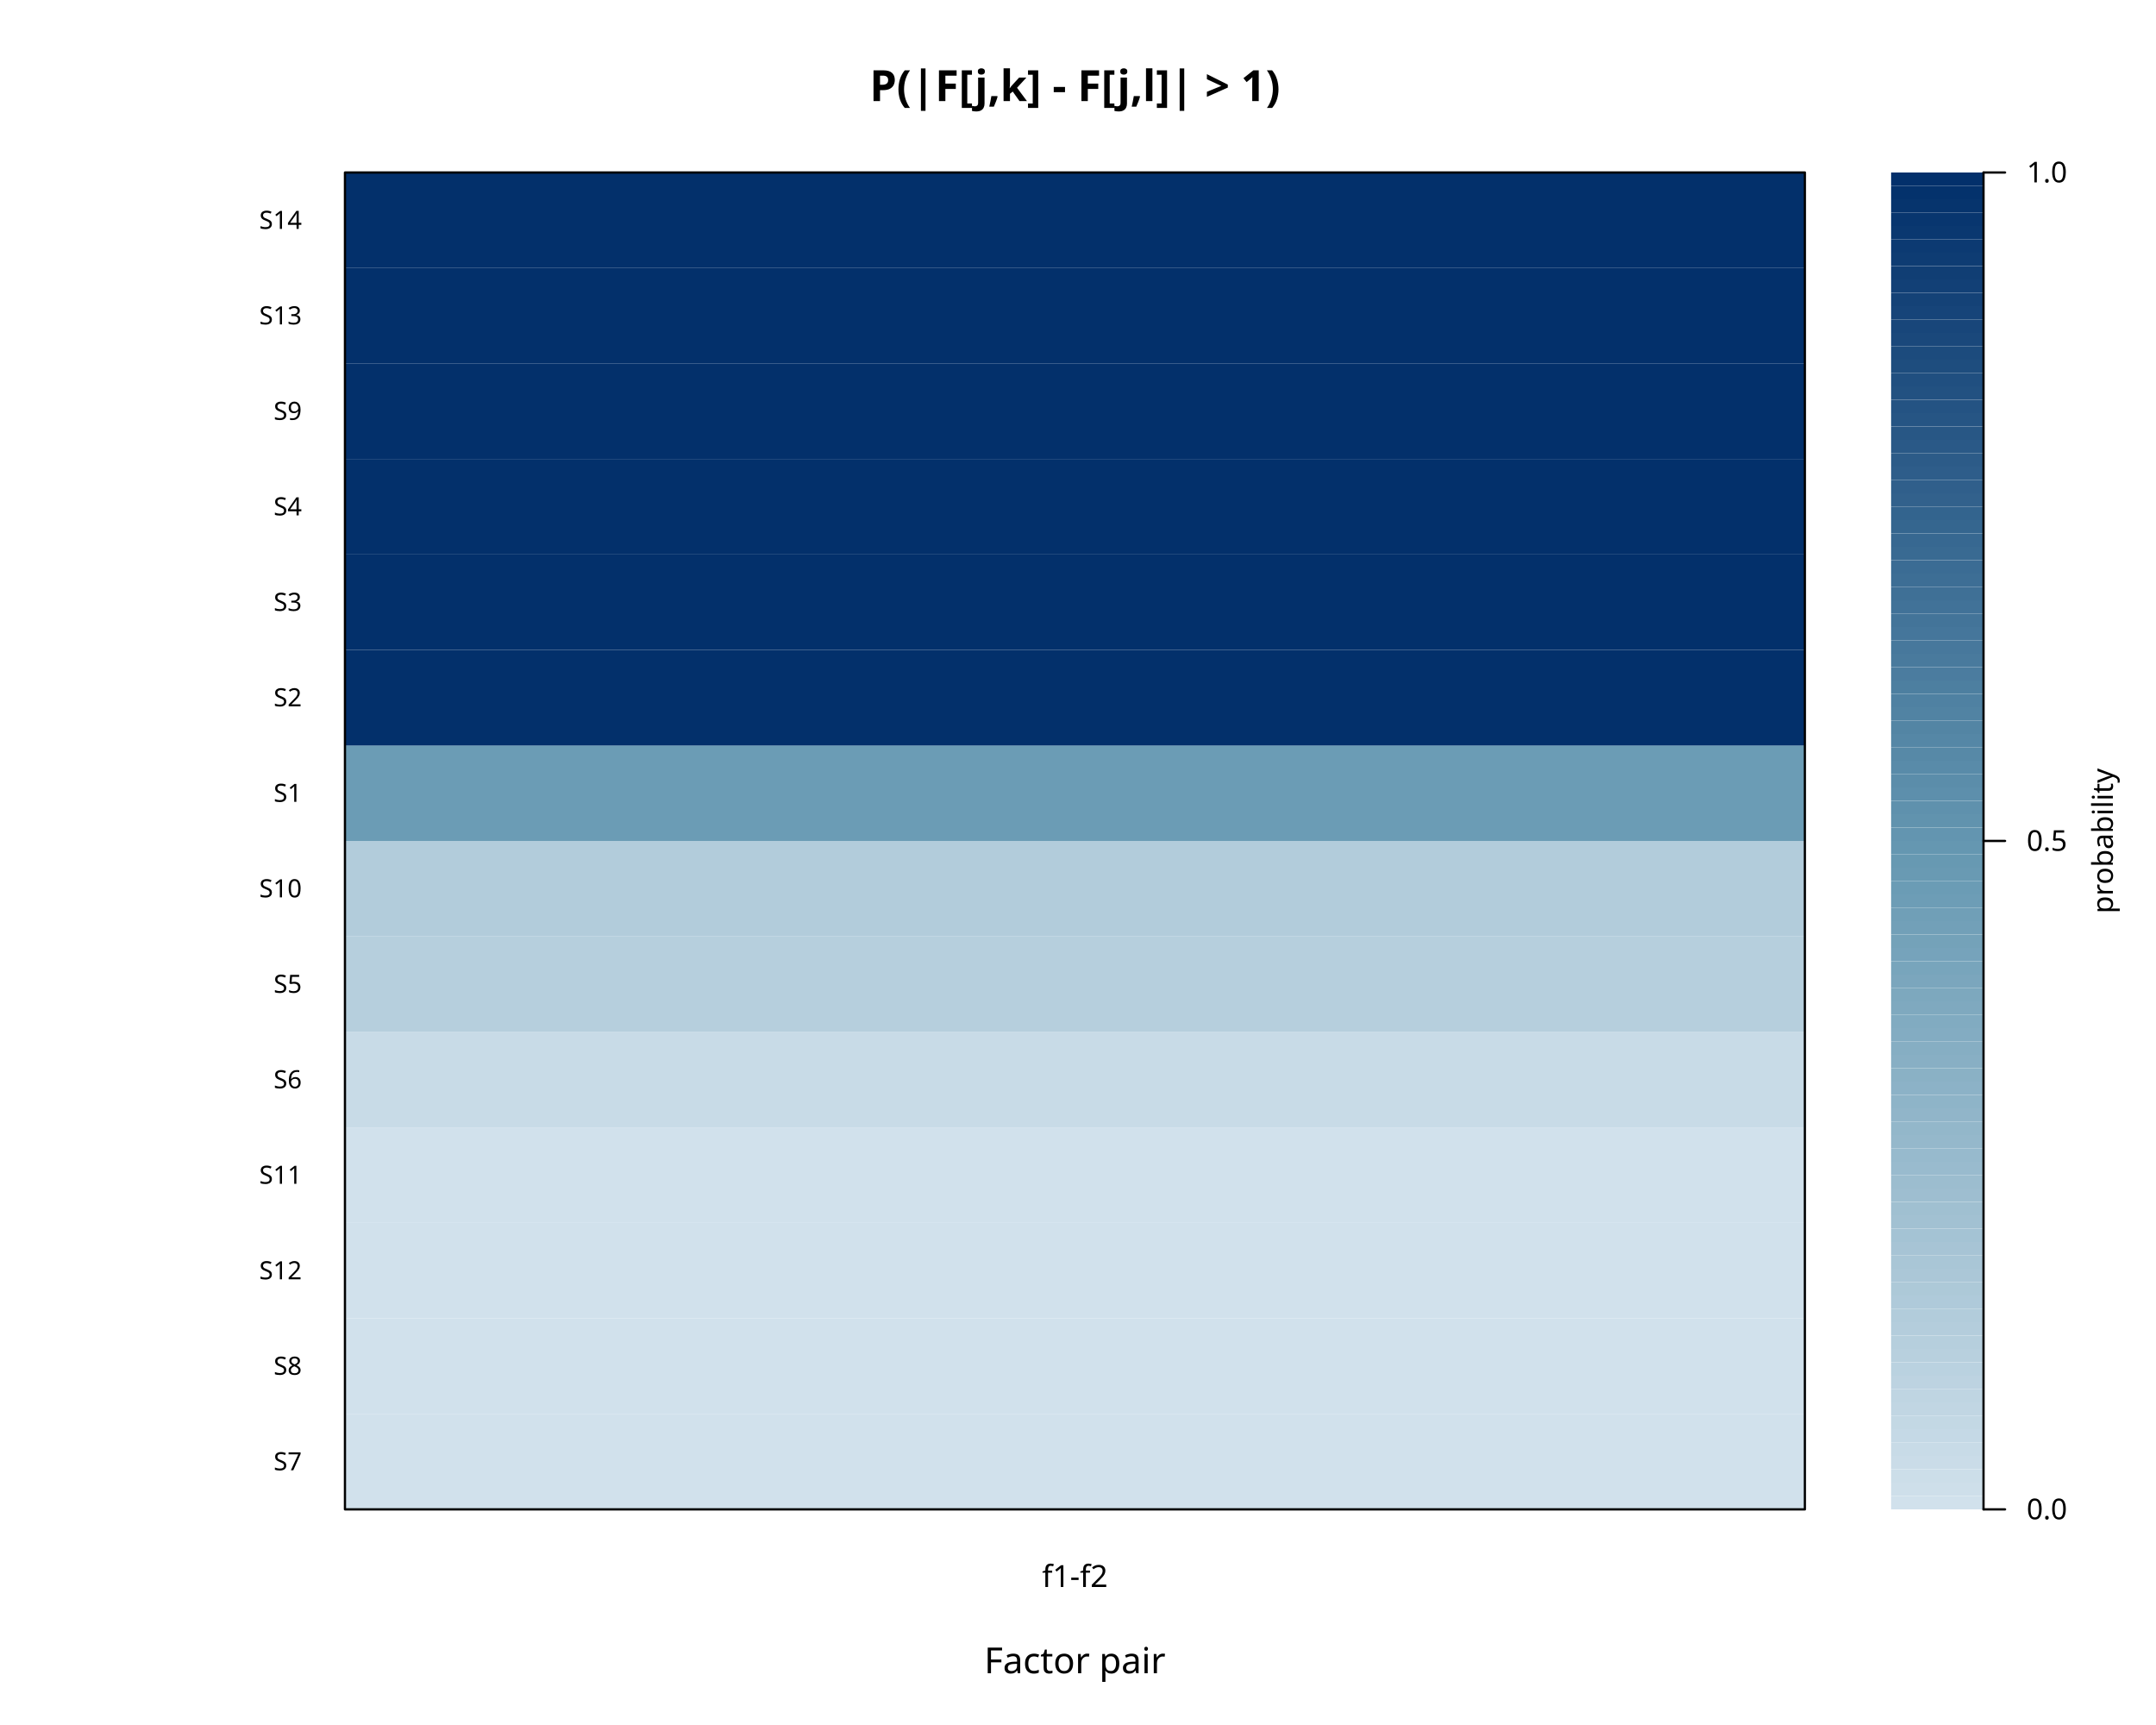
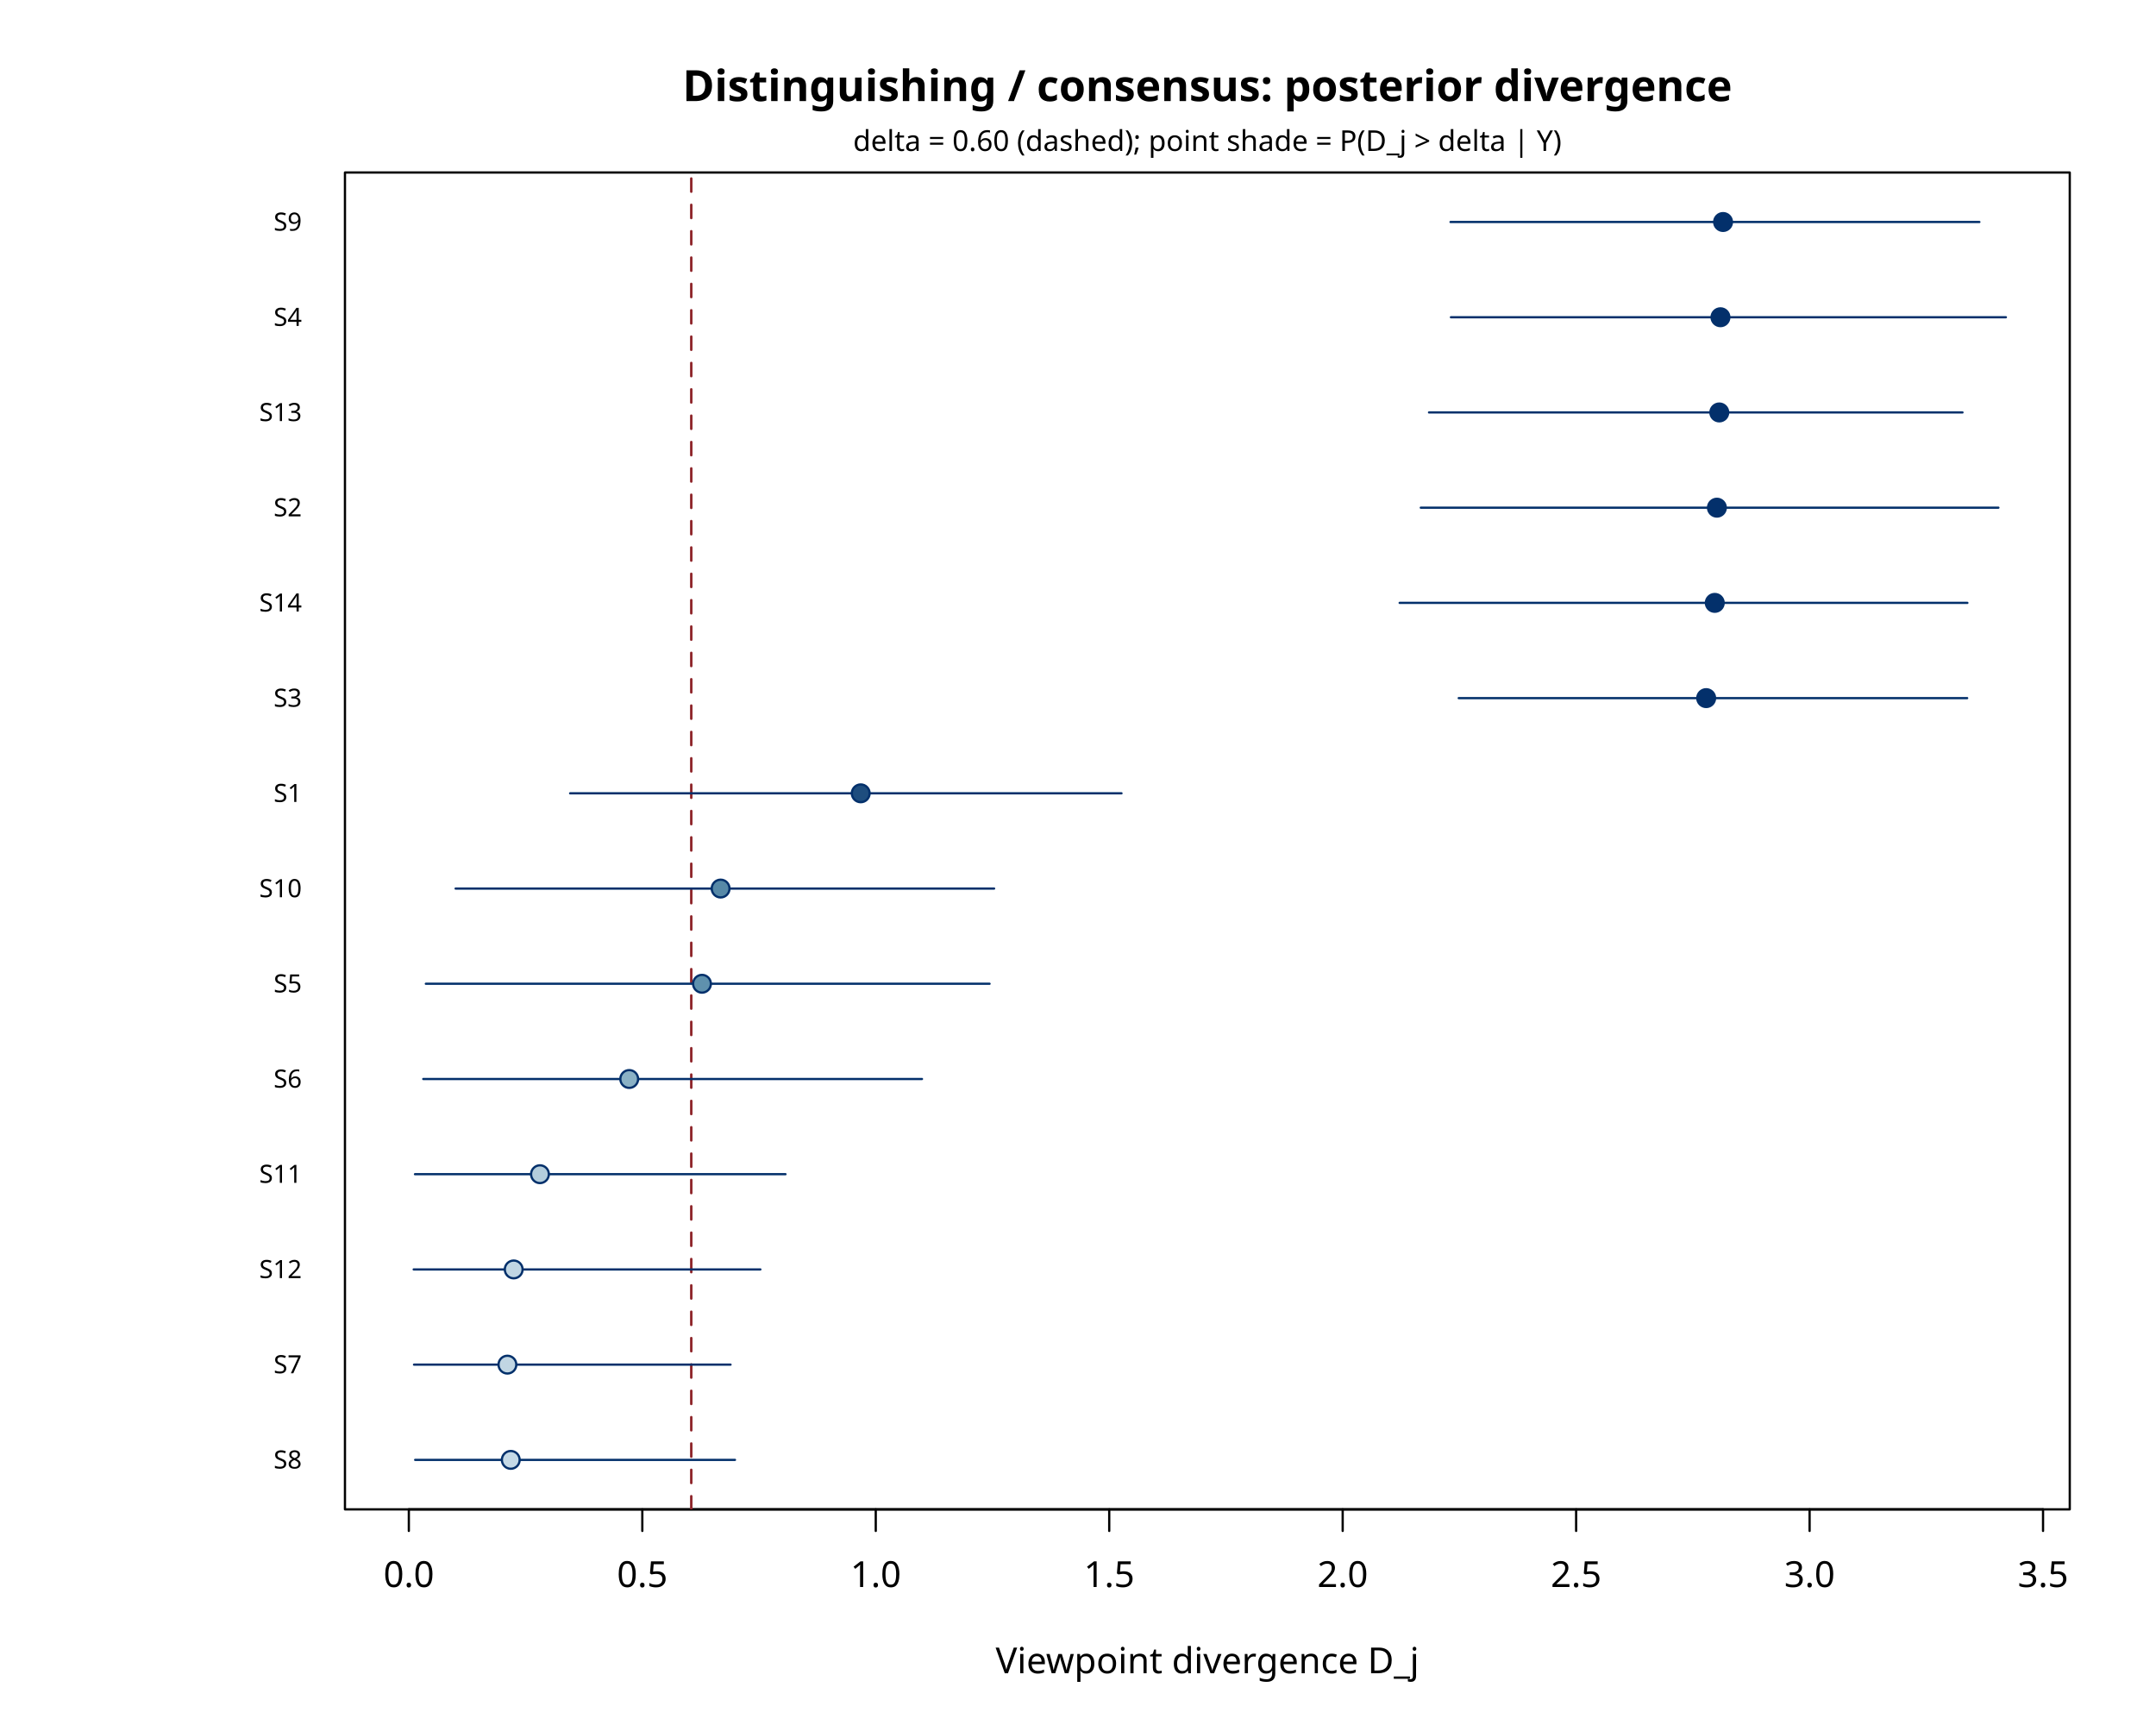
<svg xmlns="http://www.w3.org/2000/svg" class="svglite" data-engine-version="2.0" width="720.00pt" height="576.00pt" viewBox="0 0 720.00 576.00">
  <defs>
    <style type="text/css">
    .svglite line, .svglite polyline, .svglite polygon, .svglite path, .svglite rect, .svglite circle {
      fill: none;
      stroke: #000000;
      stroke-linecap: round;
      stroke-linejoin: round;
      stroke-miterlimit: 10.00;
    }
  </style>
  </defs>
  <rect width="100%" height="100%" style="stroke: none; fill: #FFFFFF;" />
  <defs>
    <clipPath id="cpMC4wMHw3MjAuMDB8MC4wMHw1NzYuMDA=">
      <rect x="0.00" y="0.00" width="720.00" height="576.00" />
    </clipPath>
  </defs>
  <g clip-path="url(#cpMC4wMHw3MjAuMDB8MC4wMHw1NzYuMDA=)">
- </g>
+     <line x1="136.53" y1="504.00" x2="682.28" y2="504.00" style="stroke-width: 0.75;" />
+     <line x1="136.53" y1="504.00" x2="136.53" y2="511.20" style="stroke-width: 0.75;" />
+     <line x1="214.50" y1="504.00" x2="214.50" y2="511.20" style="stroke-width: 0.75;" />
+     <line x1="292.46" y1="504.00" x2="292.46" y2="511.20" style="stroke-width: 0.75;" />
+     <line x1="370.43" y1="504.00" x2="370.43" y2="511.20" style="stroke-width: 0.75;" />
+     <line x1="448.39" y1="504.00" x2="448.39" y2="511.20" style="stroke-width: 0.75;" />
+     <line x1="526.35" y1="504.00" x2="526.35" y2="511.20" style="stroke-width: 0.75;" />
+     <line x1="604.32" y1="504.00" x2="604.32" y2="511.20" style="stroke-width: 0.75;" />
+     <line x1="682.28" y1="504.00" x2="682.28" y2="511.20" style="stroke-width: 0.75;" />
+     <text x="136.53" y="529.92" text-anchor="middle" style="font-size: 12.00px; font-family: sans;" textLength="16.68px" lengthAdjust="spacingAndGlyphs">0.0</text>
+     <text x="214.50" y="529.92" text-anchor="middle" style="font-size: 12.00px; font-family: sans;" textLength="16.68px" lengthAdjust="spacingAndGlyphs">0.5</text>
+     <text x="292.46" y="529.92" text-anchor="middle" style="font-size: 12.00px; font-family: sans;" textLength="16.68px" lengthAdjust="spacingAndGlyphs">1.0</text>
+     <text x="370.43" y="529.92" text-anchor="middle" style="font-size: 12.00px; font-family: sans;" textLength="16.68px" lengthAdjust="spacingAndGlyphs">1.5</text>
+     <text x="448.39" y="529.92" text-anchor="middle" style="font-size: 12.00px; font-family: sans;" textLength="16.68px" lengthAdjust="spacingAndGlyphs">2.0</text>
+     <text x="526.35" y="529.92" text-anchor="middle" style="font-size: 12.00px; font-family: sans;" textLength="16.68px" lengthAdjust="spacingAndGlyphs">2.5</text>
+     <text x="604.32" y="529.92" text-anchor="middle" style="font-size: 12.00px; font-family: sans;" textLength="16.68px" lengthAdjust="spacingAndGlyphs">3.0</text>
+     <text x="682.28" y="529.92" text-anchor="middle" style="font-size: 12.00px; font-family: sans;" textLength="16.68px" lengthAdjust="spacingAndGlyphs">3.5</text>
+     <polygon points="115.20,504.00 691.20,504.00 691.20,57.60 115.20,57.60 " style="stroke-width: 0.75; fill: none;" />
+     <text x="403.20" y="33.76" text-anchor="middle" style="font-size: 14.40px; font-weight: bold; font-family: sans;" textLength="309.02px" lengthAdjust="spacingAndGlyphs">Distinguishing / consensus: posterior divergence</text>
+     <text x="403.20" y="558.72" text-anchor="middle" style="font-size: 12.00px; font-family: sans;" textLength="135.42px" lengthAdjust="spacingAndGlyphs">Viewpoint divergence D_j</text>
+   </g>
  <defs>
-     <clipPath id="cpMC4wMHw2MTcuMTR8MC4wMHw1NzYuMDA=">
-       <rect x="0.00" y="0.00" width="617.14" height="576.00" />
+     <clipPath id="cpMTE1LjIwfDY5MS4yMHw1Ny42MHw1MDQuMDA=">
+       <rect x="115.20" y="57.60" width="576.00" height="446.40" />
    </clipPath>
  </defs>
-   <g clip-path="url(#cpMC4wMHw2MTcuMTR8MC4wMHw1NzYuMDA=)">
-     <text x="358.97" y="33.76" text-anchor="middle" style="font-size: 14.40px; font-weight: bold; font-family: sans;" textLength="122.29px" lengthAdjust="spacingAndGlyphs">P(|F[j,k] - F[j,l]| &gt; 1)</text>
-     <text x="358.97" y="558.72" text-anchor="middle" style="font-size: 12.00px; font-family: sans;" textLength="57.36px" lengthAdjust="spacingAndGlyphs">Factor pair</text>
-   </g>
-   <defs>
-     <clipPath id="cpMTE1LjIwfDYwMi43NHw1Ny42MHw1MDQuMDA=">
-       <rect x="115.20" y="57.60" width="487.54" height="446.40" />
-     </clipPath>
-   </defs>
-   <g clip-path="url(#cpMTE1LjIwfDYwMi43NHw1Ny42MHw1MDQuMDA=)">
-     <rect x="115.20" y="472.11" width="487.54" height="31.89" style="stroke-width: 0.75; stroke: none; fill: #D1E1EC;" />
-     <rect x="115.20" y="440.23" width="487.54" height="31.89" style="stroke-width: 0.75; stroke: none; fill: #D1E1EC;" />
-     <rect x="115.20" y="408.34" width="487.54" height="31.89" style="stroke-width: 0.75; stroke: none; fill: #D1E1EC;" />
-     <rect x="115.20" y="376.46" width="487.54" height="31.89" style="stroke-width: 0.75; stroke: none; fill: #D1E1EC;" />
-     <rect x="115.20" y="344.57" width="487.54" height="31.89" style="stroke-width: 0.75; stroke: none; fill: #C8DBE7;" />
-     <rect x="115.20" y="312.69" width="487.54" height="31.89" style="stroke-width: 0.75; stroke: none; fill: #B6CFDD;" />
-     <rect x="115.20" y="280.80" width="487.54" height="31.89" style="stroke-width: 0.75; stroke: none; fill: #B2CCDB;" />
-     <rect x="115.20" y="248.91" width="487.54" height="31.89" style="stroke-width: 0.75; stroke: none; fill: #6B9CB5;" />
-     <rect x="115.20" y="217.03" width="487.54" height="31.89" style="stroke-width: 0.75; stroke: none; fill: #03306B;" />
-     <rect x="115.20" y="185.14" width="487.54" height="31.89" style="stroke-width: 0.75; stroke: none; fill: #03306B;" />
-     <rect x="115.20" y="153.26" width="487.54" height="31.89" style="stroke-width: 0.75; stroke: none; fill: #03306B;" />
-     <rect x="115.20" y="121.37" width="487.54" height="31.89" style="stroke-width: 0.75; stroke: none; fill: #03306B;" />
-     <rect x="115.20" y="89.49" width="487.54" height="31.89" style="stroke-width: 0.75; stroke: none; fill: #03306B;" />
-     <rect x="115.20" y="57.60" width="487.54" height="31.89" style="stroke-width: 0.75; stroke: none; fill: #03306B;" />
+   <g clip-path="url(#cpMTE1LjIwfDY5MS4yMHw1Ny42MHw1MDQuMDA=)">
+     <line x1="230.85" y1="504.00" x2="230.85" y2="57.60" style="stroke-width: 0.83; stroke: #8F272C; stroke-dasharray: 4.40,4.40;" />
+     <line x1="138.64" y1="487.47" x2="245.45" y2="487.47" style="stroke-width: 0.75; stroke: #03306B;" />
+     <line x1="138.26" y1="455.67" x2="243.97" y2="455.67" style="stroke-width: 0.75; stroke: #03306B;" />
+     <line x1="138.15" y1="423.88" x2="253.93" y2="423.88" style="stroke-width: 0.75; stroke: #03306B;" />
+     <line x1="138.58" y1="392.08" x2="262.32" y2="392.08" style="stroke-width: 0.75; stroke: #03306B;" />
+     <line x1="141.35" y1="360.29" x2="307.90" y2="360.29" style="stroke-width: 0.75; stroke: #03306B;" />
+     <line x1="142.21" y1="328.49" x2="330.47" y2="328.49" style="stroke-width: 0.75; stroke: #03306B;" />
+     <line x1="152.15" y1="296.70" x2="331.99" y2="296.70" style="stroke-width: 0.75; stroke: #03306B;" />
+     <line x1="190.39" y1="264.90" x2="374.53" y2="264.90" style="stroke-width: 0.75; stroke: #03306B;" />
+     <line x1="487.14" y1="233.11" x2="656.94" y2="233.11" style="stroke-width: 0.75; stroke: #03306B;" />
+     <line x1="467.41" y1="201.31" x2="657.01" y2="201.31" style="stroke-width: 0.75; stroke: #03306B;" />
+     <line x1="474.47" y1="169.52" x2="667.37" y2="169.52" style="stroke-width: 0.75; stroke: #03306B;" />
+     <line x1="477.22" y1="137.72" x2="655.38" y2="137.72" style="stroke-width: 0.75; stroke: #03306B;" />
+     <line x1="484.54" y1="105.93" x2="669.87" y2="105.93" style="stroke-width: 0.75; stroke: #03306B;" />
+     <line x1="484.40" y1="74.13" x2="661.02" y2="74.13" style="stroke-width: 0.75; stroke: #03306B;" />
+     <circle cx="170.57" cy="487.47" r="2.97" style="stroke-width: 0.75; stroke: #03306B; fill: #C5D9E6;" />
+     <circle cx="169.45" cy="455.67" r="2.97" style="stroke-width: 0.75; stroke: #03306B; fill: #C1D6E3;" />
+     <circle cx="171.55" cy="423.88" r="2.97" style="stroke-width: 0.75; stroke: #03306B; fill: #C1D6E3;" />
+     <circle cx="180.32" cy="392.08" r="2.97" style="stroke-width: 0.75; stroke: #03306B; fill: #B4CDDC;" />
+     <circle cx="210.13" cy="360.29" r="2.97" style="stroke-width: 0.75; stroke: #03306B; fill: #8AB1C5;" />
+     <circle cx="234.43" cy="328.49" r="2.97" style="stroke-width: 0.75; stroke: #03306B; fill: #5F91AD;" />
+     <circle cx="240.65" cy="296.70" r="2.97" style="stroke-width: 0.75; stroke: #03306B; fill: #5789A7;" />
+     <circle cx="287.44" cy="264.90" r="2.97" style="stroke-width: 0.75; stroke: #03306B; fill: #1E4D7E;" />
+     <circle cx="569.78" cy="233.11" r="2.97" style="stroke-width: 0.75; stroke: #03306B; fill: #03306B;" />
+     <circle cx="572.65" cy="201.31" r="2.97" style="stroke-width: 0.75; stroke: #03306B; fill: #03306B;" />
+     <circle cx="573.36" cy="169.52" r="2.97" style="stroke-width: 0.75; stroke: #03306B; fill: #03306B;" />
+     <circle cx="574.16" cy="137.72" r="2.97" style="stroke-width: 0.75; stroke: #03306B; fill: #03306B;" />
+     <circle cx="574.55" cy="105.93" r="2.97" style="stroke-width: 0.75; stroke: #03306B; fill: #03306B;" />
+     <circle cx="575.42" cy="74.13" r="2.97" style="stroke-width: 0.75; stroke: #03306B; fill: #03306B;" />
  </g>
  <g clip-path="url(#cpMC4wMHw3MjAuMDB8MC4wMHw1NzYuMDA=)">
-     <text x="358.97" y="529.92" text-anchor="middle" style="font-size: 10.20px; font-family: sans;" textLength="20.41px" lengthAdjust="spacingAndGlyphs">f1-f2</text>
-     <text x="100.80" y="490.95" text-anchor="end" style="font-size: 8.40px; font-family: sans;" textLength="10.28px" lengthAdjust="spacingAndGlyphs">S7</text>
-     <text x="100.80" y="459.06" text-anchor="end" style="font-size: 8.40px; font-family: sans;" textLength="10.28px" lengthAdjust="spacingAndGlyphs">S8</text>
-     <text x="100.80" y="427.18" text-anchor="end" style="font-size: 8.40px; font-family: sans;" textLength="14.95px" lengthAdjust="spacingAndGlyphs">S12</text>
-     <text x="100.80" y="395.29" text-anchor="end" style="font-size: 8.40px; font-family: sans;" textLength="14.95px" lengthAdjust="spacingAndGlyphs">S11</text>
-     <text x="100.80" y="363.40" text-anchor="end" style="font-size: 8.40px; font-family: sans;" textLength="10.28px" lengthAdjust="spacingAndGlyphs">S6</text>
-     <text x="100.80" y="331.52" text-anchor="end" style="font-size: 8.40px; font-family: sans;" textLength="10.28px" lengthAdjust="spacingAndGlyphs">S5</text>
-     <text x="100.80" y="299.63" text-anchor="end" style="font-size: 8.40px; font-family: sans;" textLength="14.95px" lengthAdjust="spacingAndGlyphs">S10</text>
-     <text x="100.80" y="267.75" text-anchor="end" style="font-size: 8.40px; font-family: sans;" textLength="10.28px" lengthAdjust="spacingAndGlyphs">S1</text>
-     <text x="100.80" y="235.86" text-anchor="end" style="font-size: 8.40px; font-family: sans;" textLength="10.28px" lengthAdjust="spacingAndGlyphs">S2</text>
-     <text x="100.80" y="203.98" text-anchor="end" style="font-size: 8.40px; font-family: sans;" textLength="10.28px" lengthAdjust="spacingAndGlyphs">S3</text>
-     <text x="100.80" y="172.09" text-anchor="end" style="font-size: 8.40px; font-family: sans;" textLength="10.28px" lengthAdjust="spacingAndGlyphs">S4</text>
-     <text x="100.80" y="140.20" text-anchor="end" style="font-size: 8.40px; font-family: sans;" textLength="10.28px" lengthAdjust="spacingAndGlyphs">S9</text>
-     <text x="100.80" y="108.32" text-anchor="end" style="font-size: 8.40px; font-family: sans;" textLength="14.95px" lengthAdjust="spacingAndGlyphs">S13</text>
-     <text x="100.80" y="76.43" text-anchor="end" style="font-size: 8.40px; font-family: sans;" textLength="14.95px" lengthAdjust="spacingAndGlyphs">S14</text>
-     <polygon points="115.20,504.00 602.74,504.00 602.74,57.60 115.20,57.60 " style="stroke-width: 0.75; fill: none;" />
+     <text x="100.80" y="490.36" text-anchor="end" style="font-size: 8.40px; font-family: sans;" textLength="10.28px" lengthAdjust="spacingAndGlyphs">S8</text>
+     <text x="100.80" y="458.56" text-anchor="end" style="font-size: 8.40px; font-family: sans;" textLength="10.28px" lengthAdjust="spacingAndGlyphs">S7</text>
+     <text x="100.80" y="426.77" text-anchor="end" style="font-size: 8.40px; font-family: sans;" textLength="14.95px" lengthAdjust="spacingAndGlyphs">S12</text>
+     <text x="100.80" y="394.97" text-anchor="end" style="font-size: 8.40px; font-family: sans;" textLength="14.95px" lengthAdjust="spacingAndGlyphs">S11</text>
+     <text x="100.80" y="363.18" text-anchor="end" style="font-size: 8.40px; font-family: sans;" textLength="10.28px" lengthAdjust="spacingAndGlyphs">S6</text>
+     <text x="100.80" y="331.38" text-anchor="end" style="font-size: 8.40px; font-family: sans;" textLength="10.28px" lengthAdjust="spacingAndGlyphs">S5</text>
+     <text x="100.80" y="299.59" text-anchor="end" style="font-size: 8.40px; font-family: sans;" textLength="14.95px" lengthAdjust="spacingAndGlyphs">S10</text>
+     <text x="100.80" y="267.79" text-anchor="end" style="font-size: 8.40px; font-family: sans;" textLength="10.28px" lengthAdjust="spacingAndGlyphs">S1</text>
+     <text x="100.80" y="236.00" text-anchor="end" style="font-size: 8.40px; font-family: sans;" textLength="10.28px" lengthAdjust="spacingAndGlyphs">S3</text>
+     <text x="100.80" y="204.20" text-anchor="end" style="font-size: 8.40px; font-family: sans;" textLength="14.95px" lengthAdjust="spacingAndGlyphs">S14</text>
+     <text x="100.80" y="172.41" text-anchor="end" style="font-size: 8.40px; font-family: sans;" textLength="10.28px" lengthAdjust="spacingAndGlyphs">S2</text>
+     <text x="100.80" y="140.61" text-anchor="end" style="font-size: 8.40px; font-family: sans;" textLength="14.95px" lengthAdjust="spacingAndGlyphs">S13</text>
+     <text x="100.80" y="108.82" text-anchor="end" style="font-size: 8.40px; font-family: sans;" textLength="10.28px" lengthAdjust="spacingAndGlyphs">S4</text>
+     <text x="100.80" y="77.02" text-anchor="end" style="font-size: 8.40px; font-family: sans;" textLength="10.28px" lengthAdjust="spacingAndGlyphs">S9</text>
+     <text x="403.20" y="50.40" text-anchor="middle" style="font-size: 9.60px; font-family: sans;" textLength="230.13px" lengthAdjust="spacingAndGlyphs">delta = 0.60 (dashed); point shade = P(D_j &gt; delta | Y)</text>
  </g>
-   <defs>
-     <clipPath id="cpNjMxLjU0fDY2Mi40MHw1Ny42MHw1MDQuMDA=">
-       <rect x="631.54" y="57.60" width="30.86" height="446.40" />
-     </clipPath>
-   </defs>
-   <g clip-path="url(#cpNjMxLjU0fDY2Mi40MHw1Ny42MHw1MDQuMDA=)">
- </g>
-   <defs>
-     <clipPath id="cpNjE3LjE0fDcyMC4wMHwwLjAwfDU3Ni4wMA==">
-       <rect x="617.14" y="0.00" width="102.86" height="576.00" />
-     </clipPath>
-   </defs>
-   <g clip-path="url(#cpNjE3LjE0fDcyMC4wMHwwLjAwfDU3Ni4wMA==)">
- </g>
-   <g clip-path="url(#cpNjMxLjU0fDY2Mi40MHw1Ny42MHw1MDQuMDA=)">
-     <rect x="631.54" y="499.54" width="30.86" height="4.46" style="stroke-width: 0.75; stroke: none; fill: #D1E1EC;" />
-     <rect x="631.54" y="495.07" width="30.86" height="4.46" style="stroke-width: 0.75; stroke: none; fill: #CEDFEA;" />
-     <rect x="631.54" y="490.61" width="30.86" height="4.46" style="stroke-width: 0.75; stroke: none; fill: #CCDEE9;" />
-     <rect x="631.54" y="486.14" width="30.86" height="4.46" style="stroke-width: 0.75; stroke: none; fill: #CADCE8;" />
-     <rect x="631.54" y="481.68" width="30.86" height="4.46" style="stroke-width: 0.75; stroke: none; fill: #C8DBE7;" />
-     <rect x="631.54" y="477.22" width="30.86" height="4.46" style="stroke-width: 0.75; stroke: none; fill: #C5D9E6;" />
-     <rect x="631.54" y="472.75" width="30.86" height="4.46" style="stroke-width: 0.75; stroke: none; fill: #C3D8E4;" />
-     <rect x="631.54" y="468.29" width="30.86" height="4.46" style="stroke-width: 0.75; stroke: none; fill: #C1D6E3;" />
-     <rect x="631.54" y="463.82" width="30.86" height="4.46" style="stroke-width: 0.75; stroke: none; fill: #BFD5E2;" />
-     <rect x="631.54" y="459.36" width="30.86" height="4.46" style="stroke-width: 0.75; stroke: none; fill: #BDD3E1;" />
-     <rect x="631.54" y="454.90" width="30.86" height="4.46" style="stroke-width: 0.75; stroke: none; fill: #BAD2E0;" />
-     <rect x="631.54" y="450.43" width="30.86" height="4.46" style="stroke-width: 0.75; stroke: none; fill: #B8D0DE;" />
-     <rect x="631.54" y="445.97" width="30.86" height="4.46" style="stroke-width: 0.75; stroke: none; fill: #B6CFDD;" />
-     <rect x="631.54" y="441.50" width="30.86" height="4.46" style="stroke-width: 0.75; stroke: none; fill: #B4CDDC;" />
-     <rect x="631.54" y="437.04" width="30.86" height="4.46" style="stroke-width: 0.75; stroke: none; fill: #B2CCDB;" />
-     <rect x="631.54" y="432.58" width="30.86" height="4.46" style="stroke-width: 0.75; stroke: none; fill: #AFCADA;" />
-     <rect x="631.54" y="428.11" width="30.86" height="4.46" style="stroke-width: 0.75; stroke: none; fill: #ADC9D8;" />
-     <rect x="631.54" y="423.65" width="30.86" height="4.46" style="stroke-width: 0.75; stroke: none; fill: #ABC7D7;" />
-     <rect x="631.54" y="419.18" width="30.86" height="4.46" style="stroke-width: 0.75; stroke: none; fill: #A9C6D6;" />
-     <rect x="631.54" y="414.72" width="30.86" height="4.46" style="stroke-width: 0.75; stroke: none; fill: #A7C4D5;" />
-     <rect x="631.54" y="410.26" width="30.86" height="4.46" style="stroke-width: 0.75; stroke: none; fill: #A4C3D4;" />
-     <rect x="631.54" y="405.79" width="30.86" height="4.46" style="stroke-width: 0.75; stroke: none; fill: #A2C1D2;" />
-     <rect x="631.54" y="401.33" width="30.86" height="4.46" style="stroke-width: 0.75; stroke: none; fill: #A0C0D1;" />
-     <rect x="631.54" y="396.86" width="30.86" height="4.46" style="stroke-width: 0.75; stroke: none; fill: #9EBED0;" />
-     <rect x="631.54" y="392.40" width="30.86" height="4.46" style="stroke-width: 0.75; stroke: none; fill: #9CBDCF;" />
-     <rect x="631.54" y="387.94" width="30.86" height="4.46" style="stroke-width: 0.75; stroke: none; fill: #99BBCE;" />
-     <rect x="631.54" y="383.47" width="30.86" height="4.46" style="stroke-width: 0.75; stroke: none; fill: #97BACD;" />
-     <rect x="631.54" y="379.01" width="30.86" height="4.46" style="stroke-width: 0.75; stroke: none; fill: #95B8CB;" />
-     <rect x="631.54" y="374.54" width="30.86" height="4.46" style="stroke-width: 0.75; stroke: none; fill: #93B7CA;" />
-     <rect x="631.54" y="370.08" width="30.86" height="4.46" style="stroke-width: 0.75; stroke: none; fill: #91B5C9;" />
-     <rect x="631.54" y="365.62" width="30.86" height="4.46" style="stroke-width: 0.75; stroke: none; fill: #8EB4C8;" />
-     <rect x="631.54" y="361.15" width="30.86" height="4.46" style="stroke-width: 0.75; stroke: none; fill: #8CB2C7;" />
-     <rect x="631.54" y="356.69" width="30.86" height="4.46" style="stroke-width: 0.75; stroke: none; fill: #8AB1C5;" />
-     <rect x="631.54" y="352.22" width="30.86" height="4.46" style="stroke-width: 0.75; stroke: none; fill: #88AFC4;" />
-     <rect x="631.54" y="347.76" width="30.86" height="4.46" style="stroke-width: 0.75; stroke: none; fill: #86AEC3;" />
-     <rect x="631.54" y="343.30" width="30.86" height="4.46" style="stroke-width: 0.75; stroke: none; fill: #83ACC2;" />
-     <rect x="631.54" y="338.83" width="30.86" height="4.46" style="stroke-width: 0.75; stroke: none; fill: #81ABC1;" />
-     <rect x="631.54" y="334.37" width="30.86" height="4.46" style="stroke-width: 0.75; stroke: none; fill: #7FA9BF;" />
-     <rect x="631.54" y="329.90" width="30.86" height="4.46" style="stroke-width: 0.75; stroke: none; fill: #7DA8BE;" />
-     <rect x="631.54" y="325.44" width="30.86" height="4.46" style="stroke-width: 0.75; stroke: none; fill: #7BA6BD;" />
-     <rect x="631.54" y="320.98" width="30.86" height="4.46" style="stroke-width: 0.75; stroke: none; fill: #78A5BC;" />
-     <rect x="631.54" y="316.51" width="30.86" height="4.46" style="stroke-width: 0.75; stroke: none; fill: #76A3BB;" />
-     <rect x="631.54" y="312.05" width="30.86" height="4.46" style="stroke-width: 0.75; stroke: none; fill: #74A2B9;" />
-     <rect x="631.54" y="307.58" width="30.86" height="4.46" style="stroke-width: 0.75; stroke: none; fill: #72A0B8;" />
-     <rect x="631.54" y="303.12" width="30.86" height="4.46" style="stroke-width: 0.75; stroke: none; fill: #709FB7;" />
-     <rect x="631.54" y="298.66" width="30.86" height="4.46" style="stroke-width: 0.75; stroke: none; fill: #6D9DB6;" />
-     <rect x="631.54" y="294.19" width="30.86" height="4.46" style="stroke-width: 0.75; stroke: none; fill: #6B9CB5;" />
-     <rect x="631.54" y="289.73" width="30.86" height="4.46" style="stroke-width: 0.75; stroke: none; fill: #699AB3;" />
-     <rect x="631.54" y="285.26" width="30.86" height="4.46" style="stroke-width: 0.75; stroke: none; fill: #6799B2;" />
-     <rect x="631.54" y="280.80" width="30.86" height="4.46" style="stroke-width: 0.75; stroke: none; fill: #6597B1;" />
-     <rect x="631.54" y="276.34" width="30.86" height="4.46" style="stroke-width: 0.75; stroke: none; fill: #6395B0;" />
-     <rect x="631.54" y="271.87" width="30.86" height="4.46" style="stroke-width: 0.75; stroke: none; fill: #6193AE;" />
-     <rect x="631.54" y="267.41" width="30.86" height="4.46" style="stroke-width: 0.75; stroke: none; fill: #5F91AD;" />
-     <rect x="631.54" y="262.94" width="30.86" height="4.46" style="stroke-width: 0.75; stroke: none; fill: #5D8FAC;" />
-     <rect x="631.54" y="258.48" width="30.86" height="4.46" style="stroke-width: 0.75; stroke: none; fill: #5B8DAA;" />
-     <rect x="631.54" y="254.02" width="30.86" height="4.46" style="stroke-width: 0.75; stroke: none; fill: #598BA9;" />
-     <rect x="631.54" y="249.55" width="30.86" height="4.46" style="stroke-width: 0.75; stroke: none; fill: #5789A7;" />
-     <rect x="631.54" y="245.09" width="30.86" height="4.46" style="stroke-width: 0.75; stroke: none; fill: #5587A6;" />
-     <rect x="631.54" y="240.62" width="30.86" height="4.46" style="stroke-width: 0.75; stroke: none; fill: #5385A4;" />
-     <rect x="631.54" y="236.16" width="30.86" height="4.46" style="stroke-width: 0.75; stroke: none; fill: #5183A3;" />
-     <rect x="631.54" y="231.70" width="30.86" height="4.46" style="stroke-width: 0.75; stroke: none; fill: #4F81A2;" />
-     <rect x="631.54" y="227.23" width="30.86" height="4.46" style="stroke-width: 0.75; stroke: none; fill: #4D7FA0;" />
-     <rect x="631.54" y="222.77" width="30.86" height="4.46" style="stroke-width: 0.75; stroke: none; fill: #4B7C9F;" />
-     <rect x="631.54" y="218.30" width="30.86" height="4.46" style="stroke-width: 0.75; stroke: none; fill: #497A9D;" />
-     <rect x="631.54" y="213.84" width="30.86" height="4.46" style="stroke-width: 0.75; stroke: none; fill: #47789C;" />
-     <rect x="631.54" y="209.38" width="30.86" height="4.46" style="stroke-width: 0.75; stroke: none; fill: #45769B;" />
-     <rect x="631.54" y="204.91" width="30.86" height="4.46" style="stroke-width: 0.75; stroke: none; fill: #437499;" />
-     <rect x="631.54" y="200.45" width="30.86" height="4.46" style="stroke-width: 0.75; stroke: none; fill: #417298;" />
-     <rect x="631.54" y="195.98" width="30.86" height="4.46" style="stroke-width: 0.75; stroke: none; fill: #3F7096;" />
-     <rect x="631.54" y="191.52" width="30.86" height="4.46" style="stroke-width: 0.75; stroke: none; fill: #3D6E95;" />
-     <rect x="631.54" y="187.06" width="30.86" height="4.46" style="stroke-width: 0.75; stroke: none; fill: #3B6C94;" />
-     <rect x="631.54" y="182.59" width="30.86" height="4.46" style="stroke-width: 0.75; stroke: none; fill: #396A92;" />
-     <rect x="631.54" y="178.13" width="30.86" height="4.46" style="stroke-width: 0.75; stroke: none; fill: #376891;" />
-     <rect x="631.54" y="173.66" width="30.86" height="4.46" style="stroke-width: 0.75; stroke: none; fill: #35668F;" />
-     <rect x="631.54" y="169.20" width="30.86" height="4.46" style="stroke-width: 0.75; stroke: none; fill: #33648E;" />
-     <rect x="631.54" y="164.74" width="30.86" height="4.46" style="stroke-width: 0.75; stroke: none; fill: #32618C;" />
-     <rect x="631.54" y="160.27" width="30.86" height="4.46" style="stroke-width: 0.75; stroke: none; fill: #305F8B;" />
-     <rect x="631.54" y="155.81" width="30.86" height="4.46" style="stroke-width: 0.75; stroke: none; fill: #2E5D8A;" />
-     <rect x="631.54" y="151.34" width="30.86" height="4.46" style="stroke-width: 0.75; stroke: none; fill: #2C5B88;" />
-     <rect x="631.54" y="146.88" width="30.86" height="4.46" style="stroke-width: 0.75; stroke: none; fill: #2A5987;" />
-     <rect x="631.54" y="142.42" width="30.86" height="4.46" style="stroke-width: 0.75; stroke: none; fill: #285785;" />
-     <rect x="631.54" y="137.95" width="30.86" height="4.46" style="stroke-width: 0.75; stroke: none; fill: #265584;" />
-     <rect x="631.54" y="133.49" width="30.86" height="4.46" style="stroke-width: 0.75; stroke: none; fill: #245383;" />
-     <rect x="631.54" y="129.02" width="30.86" height="4.46" style="stroke-width: 0.75; stroke: none; fill: #225181;" />
-     <rect x="631.54" y="124.56" width="30.86" height="4.46" style="stroke-width: 0.75; stroke: none; fill: #204F80;" />
-     <rect x="631.54" y="120.10" width="30.86" height="4.46" style="stroke-width: 0.75; stroke: none; fill: #1E4D7E;" />
-     <rect x="631.54" y="115.63" width="30.86" height="4.46" style="stroke-width: 0.75; stroke: none; fill: #1C4B7D;" />
-     <rect x="631.54" y="111.17" width="30.86" height="4.46" style="stroke-width: 0.75; stroke: none; fill: #1A487B;" />
-     <rect x="631.54" y="106.70" width="30.86" height="4.46" style="stroke-width: 0.75; stroke: none; fill: #18467A;" />
-     <rect x="631.54" y="102.24" width="30.86" height="4.46" style="stroke-width: 0.75; stroke: none; fill: #164479;" />
-     <rect x="631.54" y="97.78" width="30.86" height="4.46" style="stroke-width: 0.75; stroke: none; fill: #144277;" />
-     <rect x="631.54" y="93.31" width="30.86" height="4.46" style="stroke-width: 0.75; stroke: none; fill: #124076;" />
-     <rect x="631.54" y="88.85" width="30.86" height="4.46" style="stroke-width: 0.75; stroke: none; fill: #103E74;" />
-     <rect x="631.54" y="84.38" width="30.86" height="4.46" style="stroke-width: 0.75; stroke: none; fill: #0E3C73;" />
-     <rect x="631.54" y="79.92" width="30.86" height="4.46" style="stroke-width: 0.75; stroke: none; fill: #0C3A72;" />
-     <rect x="631.54" y="75.46" width="30.86" height="4.46" style="stroke-width: 0.75; stroke: none; fill: #0A3870;" />
-     <rect x="631.54" y="70.99" width="30.86" height="4.46" style="stroke-width: 0.75; stroke: none; fill: #08366F;" />
-     <rect x="631.54" y="66.53" width="30.86" height="4.46" style="stroke-width: 0.75; stroke: none; fill: #06346D;" />
-     <rect x="631.54" y="62.06" width="30.86" height="4.46" style="stroke-width: 0.75; stroke: none; fill: #04326C;" />
-     <rect x="631.54" y="57.60" width="30.86" height="4.46" style="stroke-width: 0.75; stroke: none; fill: #03306B;" />
-   </g>
-   <g clip-path="url(#cpMC4wMHw3MjAuMDB8MC4wMHw1NzYuMDA=)">
-     <line x1="662.40" y1="504.00" x2="662.40" y2="57.60" style="stroke-width: 0.75;" />
-     <line x1="662.40" y1="504.00" x2="669.60" y2="504.00" style="stroke-width: 0.75;" />
-     <line x1="662.40" y1="280.80" x2="669.60" y2="280.80" style="stroke-width: 0.75;" />
-     <line x1="662.40" y1="57.60" x2="669.60" y2="57.60" style="stroke-width: 0.75;" />
-     <text x="676.80" y="507.30" style="font-size: 9.60px; font-family: sans;" textLength="13.35px" lengthAdjust="spacingAndGlyphs">0.0</text>
-     <text x="676.80" y="284.10" style="font-size: 9.60px; font-family: sans;" textLength="13.35px" lengthAdjust="spacingAndGlyphs">0.5</text>
-     <text x="676.80" y="60.90" style="font-size: 9.60px; font-family: sans;" textLength="13.35px" lengthAdjust="spacingAndGlyphs">1.0</text>
-     <text transform="translate(705.60,280.80) rotate(-90)" text-anchor="middle" style="font-size: 9.60px; font-family: sans;" textLength="43.76px" lengthAdjust="spacingAndGlyphs">probability</text>
-   </g>
-   <defs>
-     <clipPath id="cpNTkuMDR8Njg5Ljc2fDU5LjA0fDUwMi41Ng==">
-       <rect x="59.04" y="59.04" width="630.72" height="443.52" />
-     </clipPath>
-   </defs>
-   <g clip-path="url(#cpNTkuMDR8Njg5Ljc2fDU5LjA0fDUwMi41Ng==)">
- </g>
</svg>
